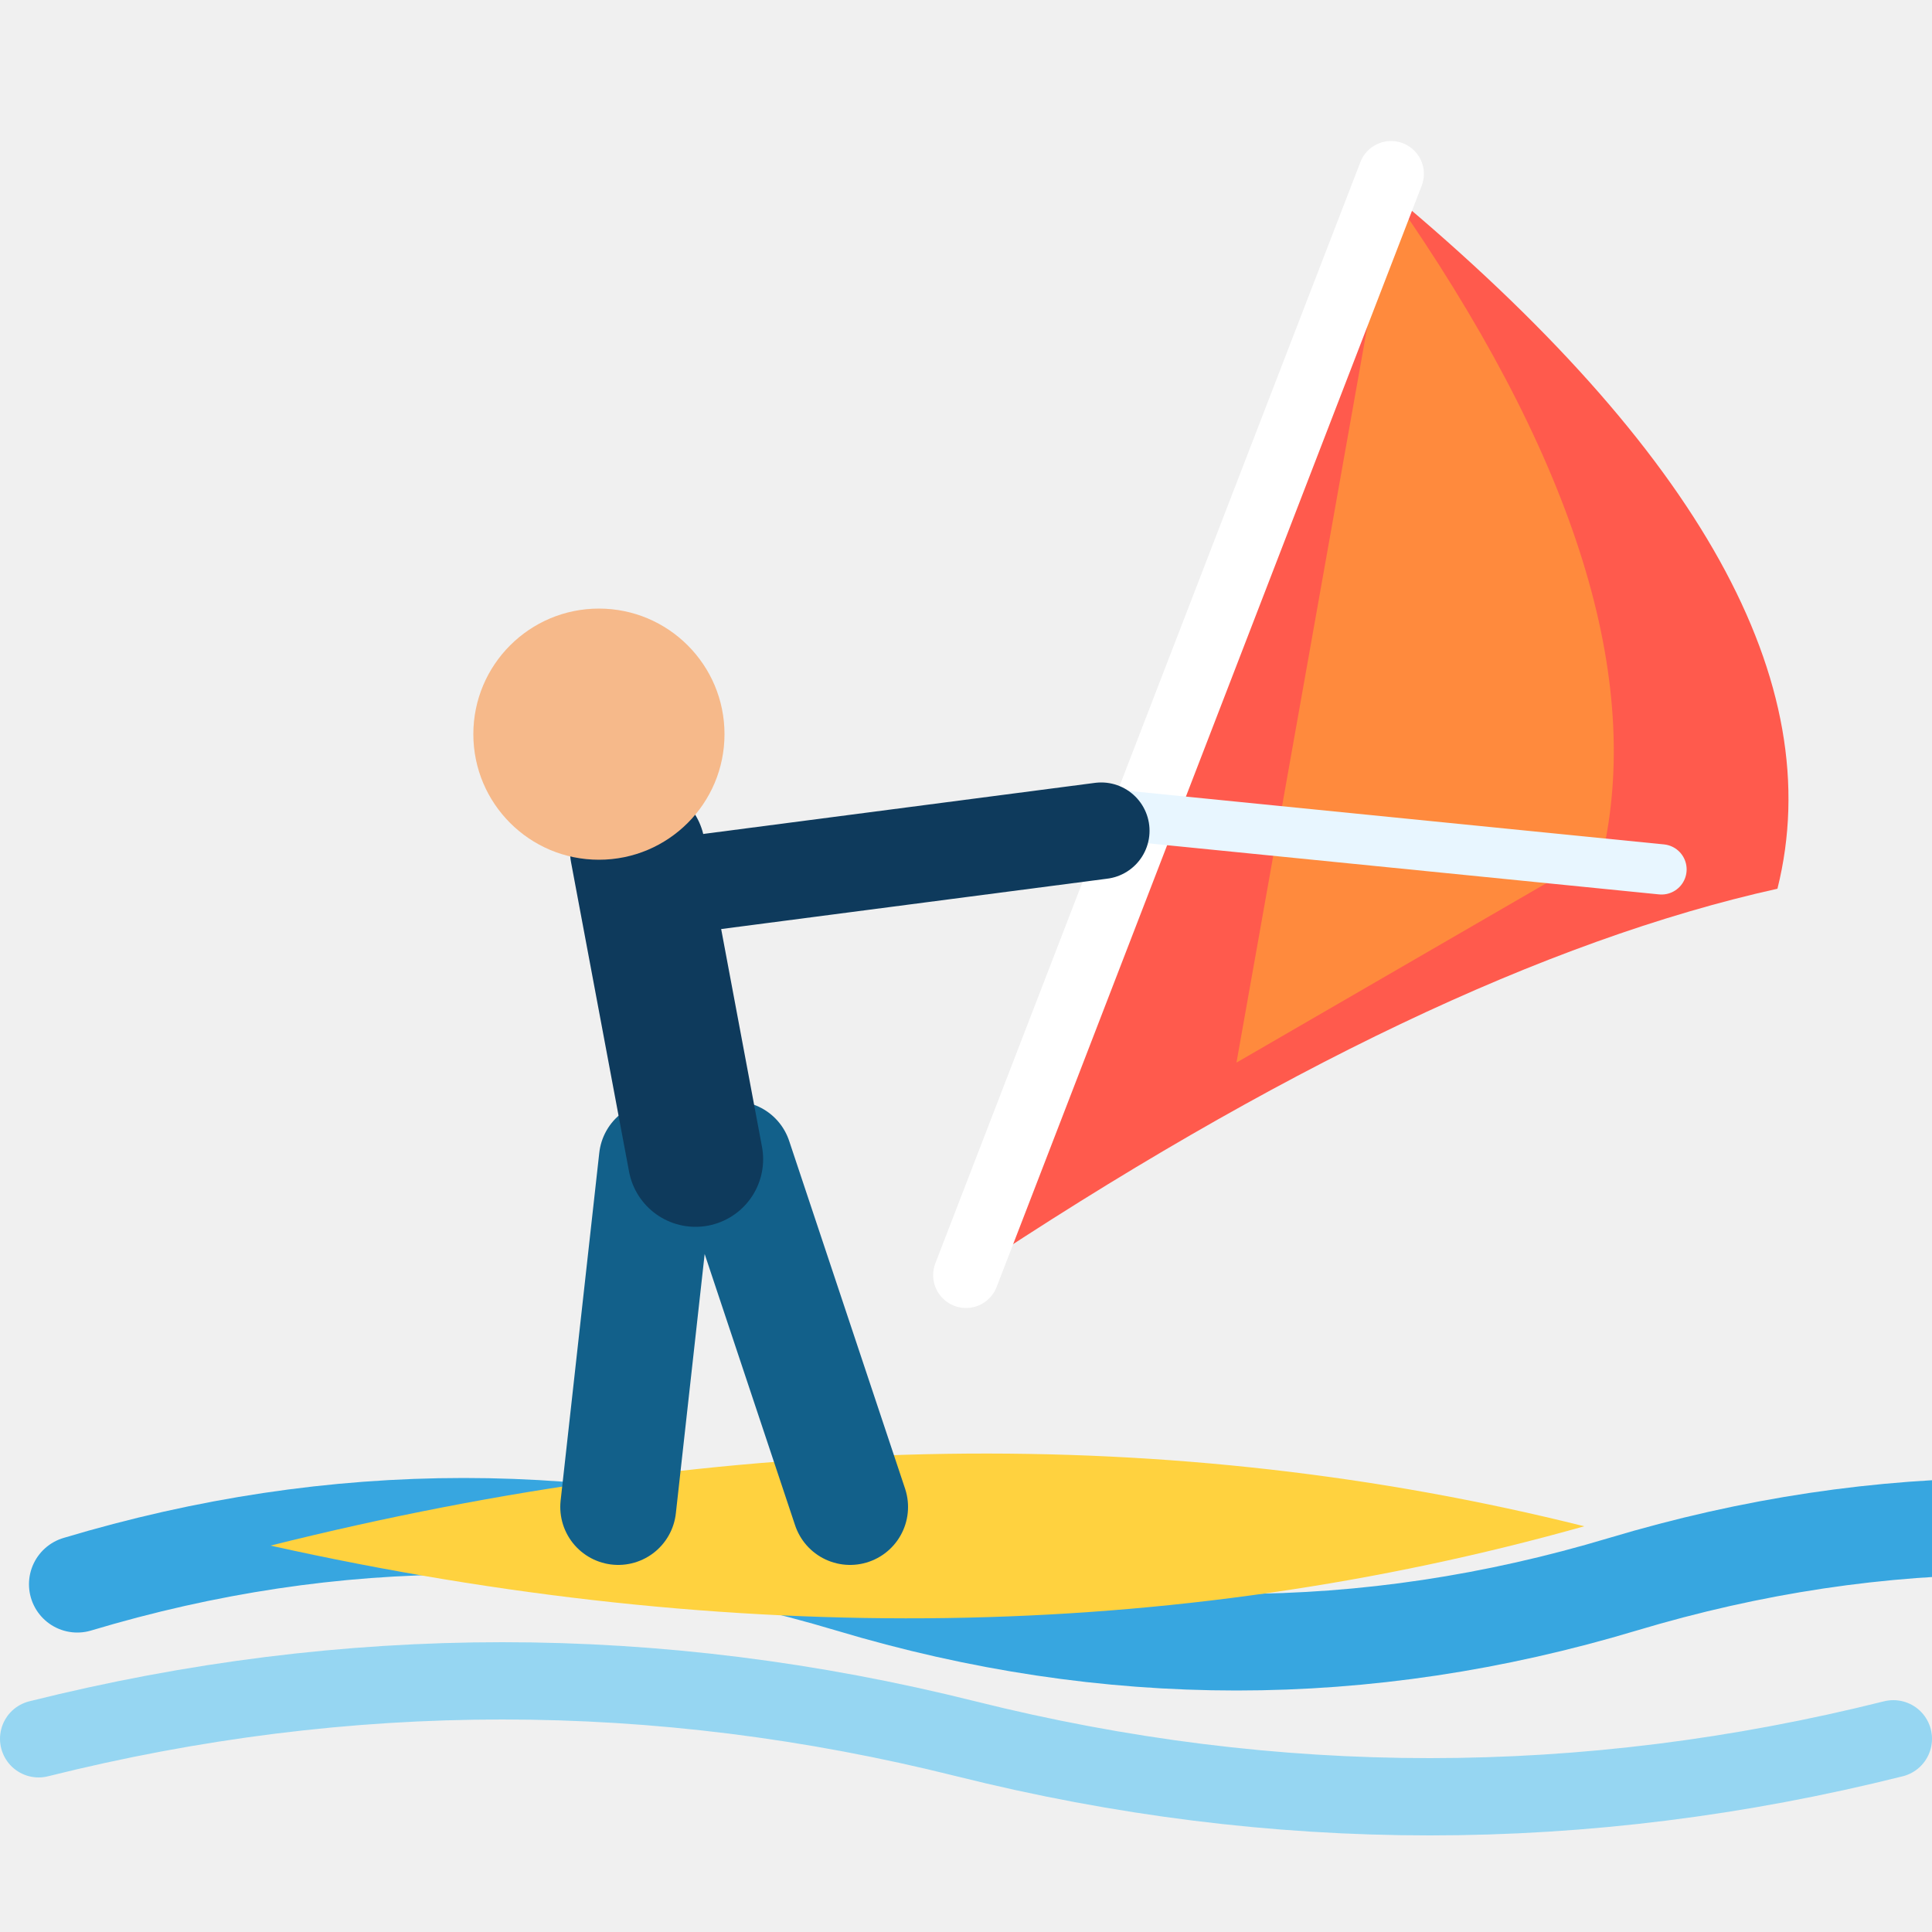
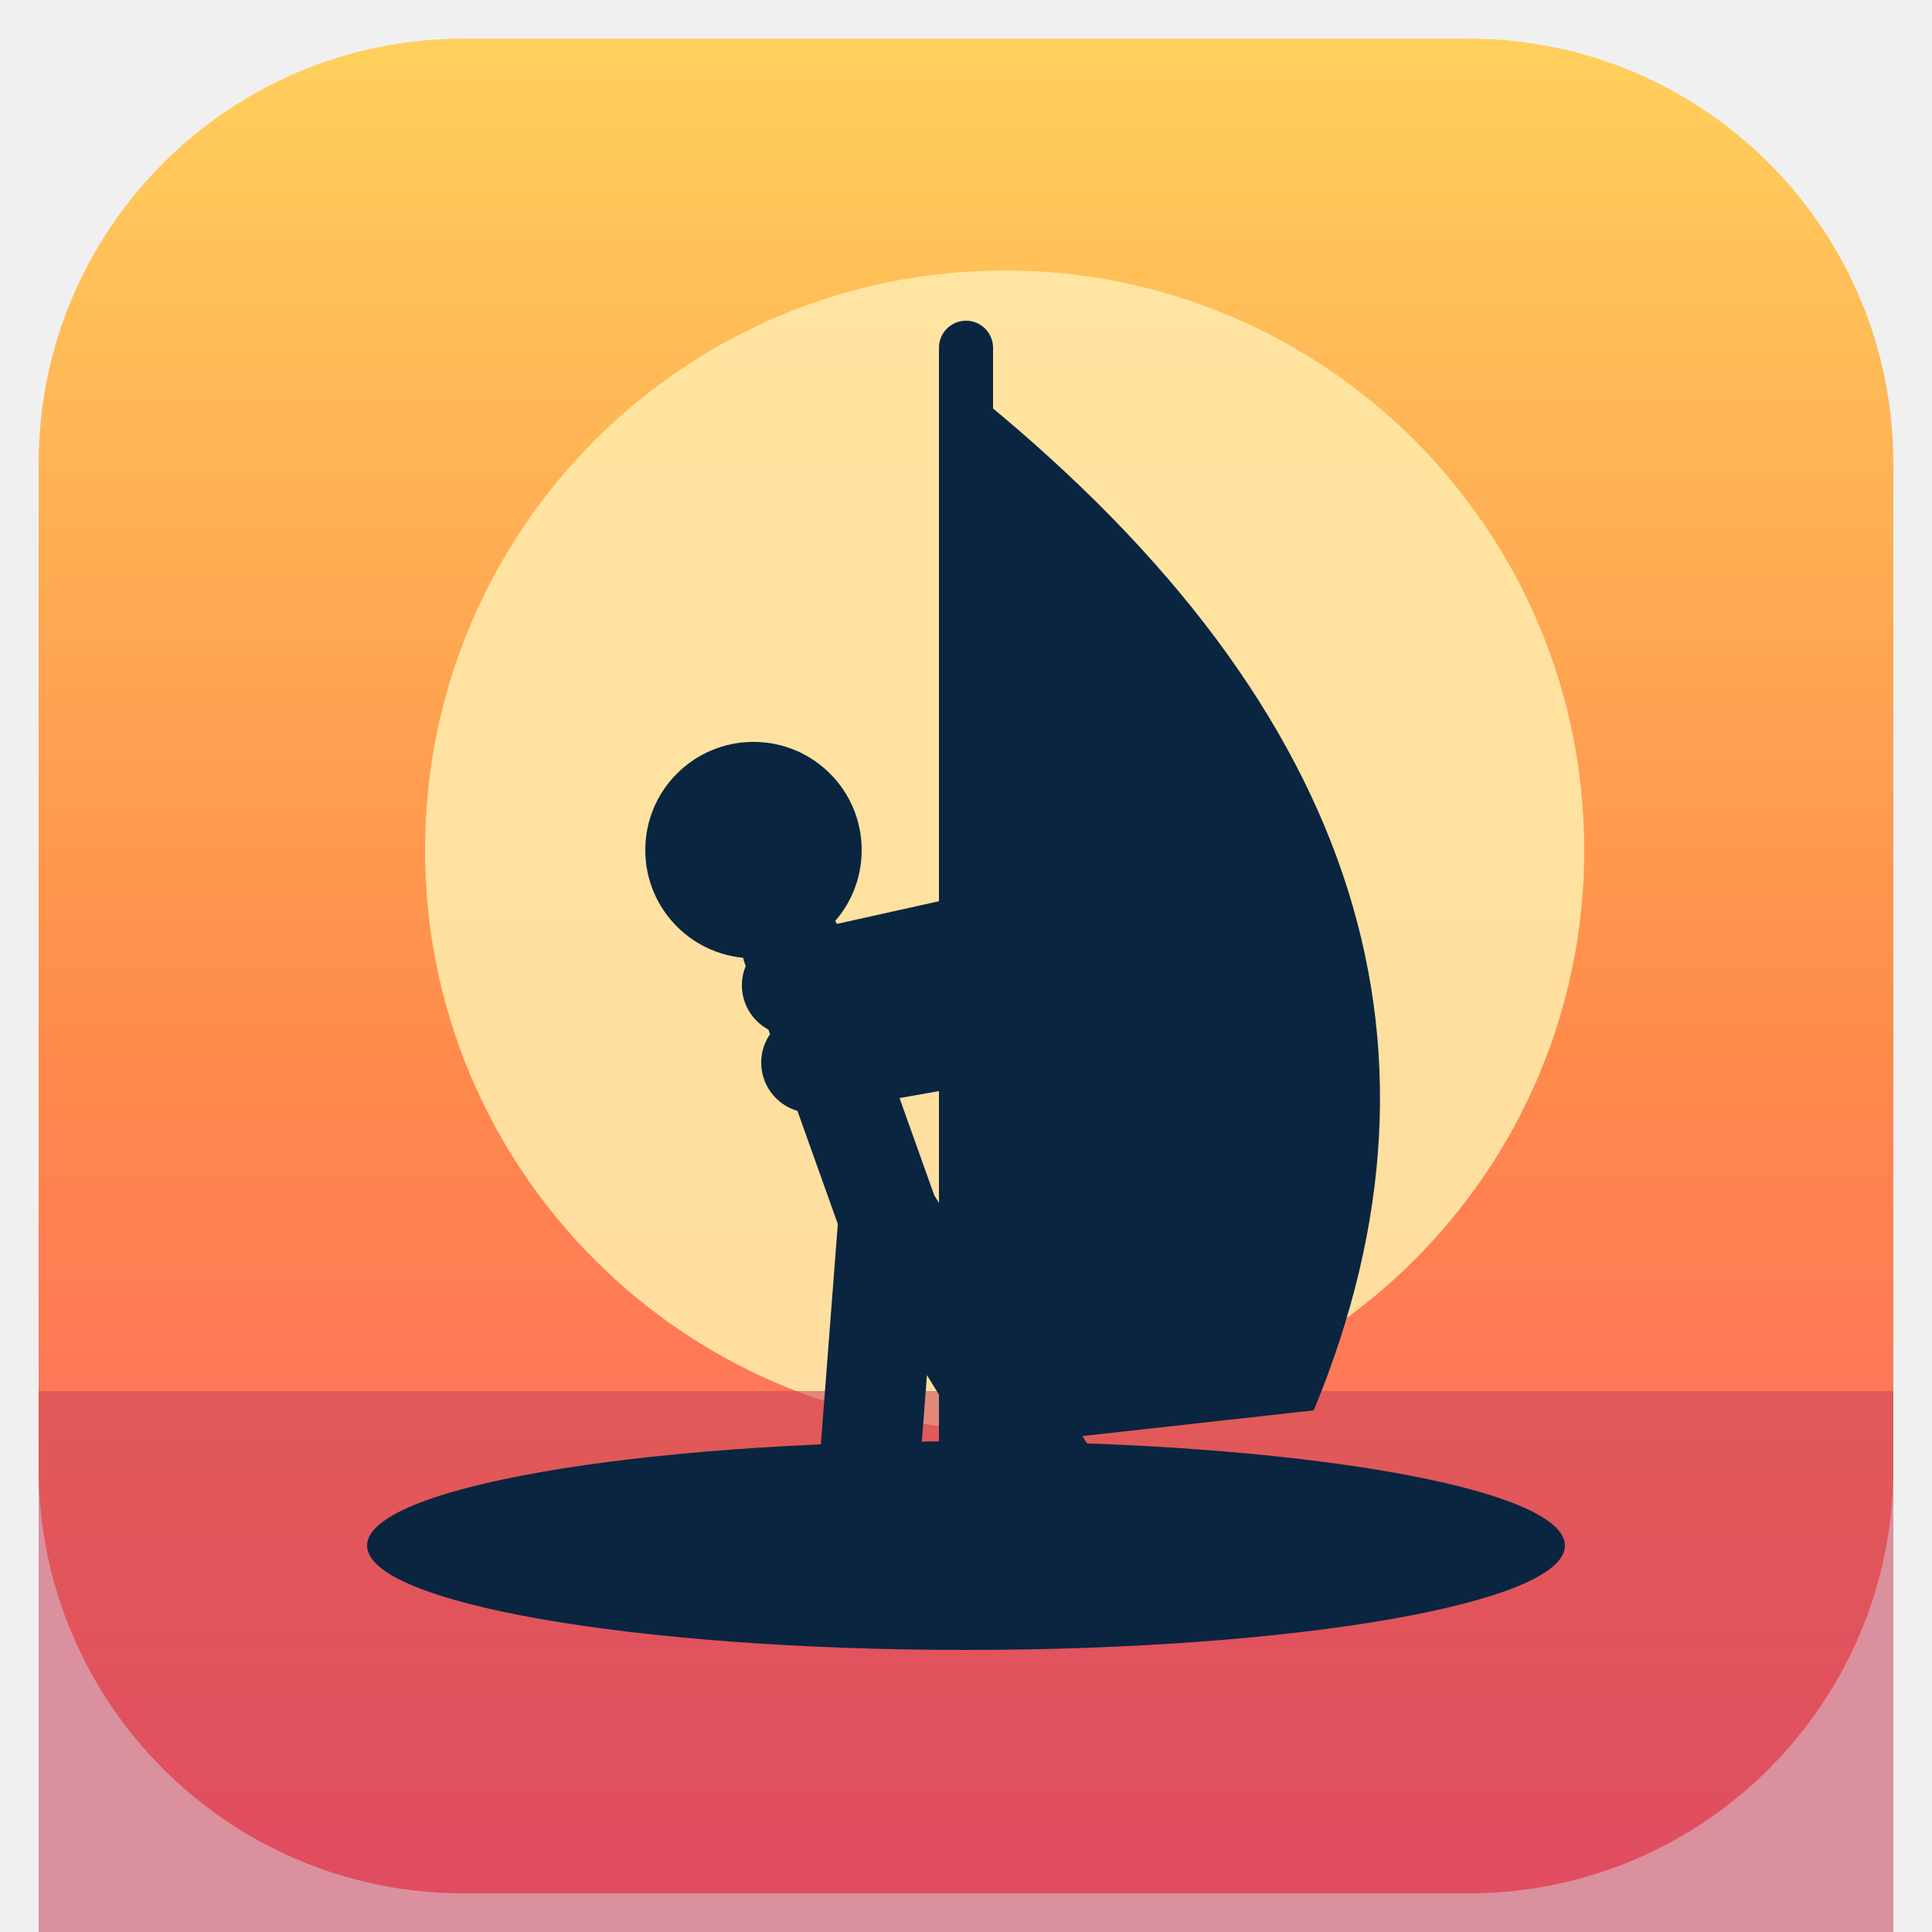
<svg xmlns="http://www.w3.org/2000/svg" viewBox="0 0 100 100" width="100" height="100">
-   <path d="M4 82 Q24 76 44 82 T84 82 T124 82" stroke="#37a6e0" stroke-width="5" fill="none" stroke-linecap="round" />
-   <path d="M2 90 Q26 84 50 90 T98 90" stroke="#7fd0f2" stroke-width="4" fill="none" stroke-linecap="round" opacity="0.8" />
-   <path d="M14 80 Q50 71 82 79 Q50 88 14 80 Z" fill="#ffd23f" />
-   <path d="M72 10 Q96 30 92 46 Q74 50 50 66 Z" fill="#ff5a4d" />
-   <path d="M72 10 Q86 30 83 44 L64 55 Z" fill="#ff8a3d" />
-   <path d="M50 66 L72 9" stroke="#ffffff" stroke-width="3.4" fill="none" stroke-linecap="round" />
-   <path d="M56 42 L86 45" stroke="#e8f6ff" stroke-width="2.6" fill="none" stroke-linecap="round" />
-   <path d="M32 78 L34 60 M44 78 L38 60" stroke="#12608a" stroke-width="6" fill="none" stroke-linecap="round" stroke-linejoin="round" />
-   <path d="M36 60 L33 44" stroke="#0e3a5c" stroke-width="7" fill="none" stroke-linecap="round" />
-   <path d="M34 46 L57 43" stroke="#0e3a5c" stroke-width="5" fill="none" stroke-linecap="round" />
-   <circle cx="31" cy="38" r="6.5" fill="#f6b98a" />
+   <defs>
+     <linearGradient id="ws-sky" x1="0" y1="0" x2="0" y2="1">
+       <stop offset="0" stop-color="#ffd15c" />
+       <stop offset=".55" stop-color="#ff8a4b" />
+       <stop offset="1" stop-color="#ff5a6a" />
+     </linearGradient>
+   </defs>
+   <rect x="2" y="2" width="96" height="96" rx="22" fill="url(#ws-sky)" />
+   <circle cx="52" cy="44" r="30" fill="#ffe9a8" opacity=".9" />
+   <rect x="2" y="72" width="96" height="28" fill="#c8425a" opacity=".55" />
+   <g fill="#0a2540">
+     <ellipse cx="50" cy="80" rx="31" ry="5.4" />
+     <path d="M50 20 Q80 44 68 73 L50 75 Z" />
+     <path d="M45 76 L46 63 M54 76 L46 63 M46 63 L41 49 M41 51 L59 47 M42 55 L59 52" stroke="#0a2540" stroke-width="5.2" stroke-linecap="round" fill="none" />
+     <circle cx="39" cy="44" r="5.6" />
+   </g>
+   <line x1="50" y1="18" x2="50" y2="77" stroke="#0a2540" stroke-width="2.8" stroke-linecap="round" />
</svg>
